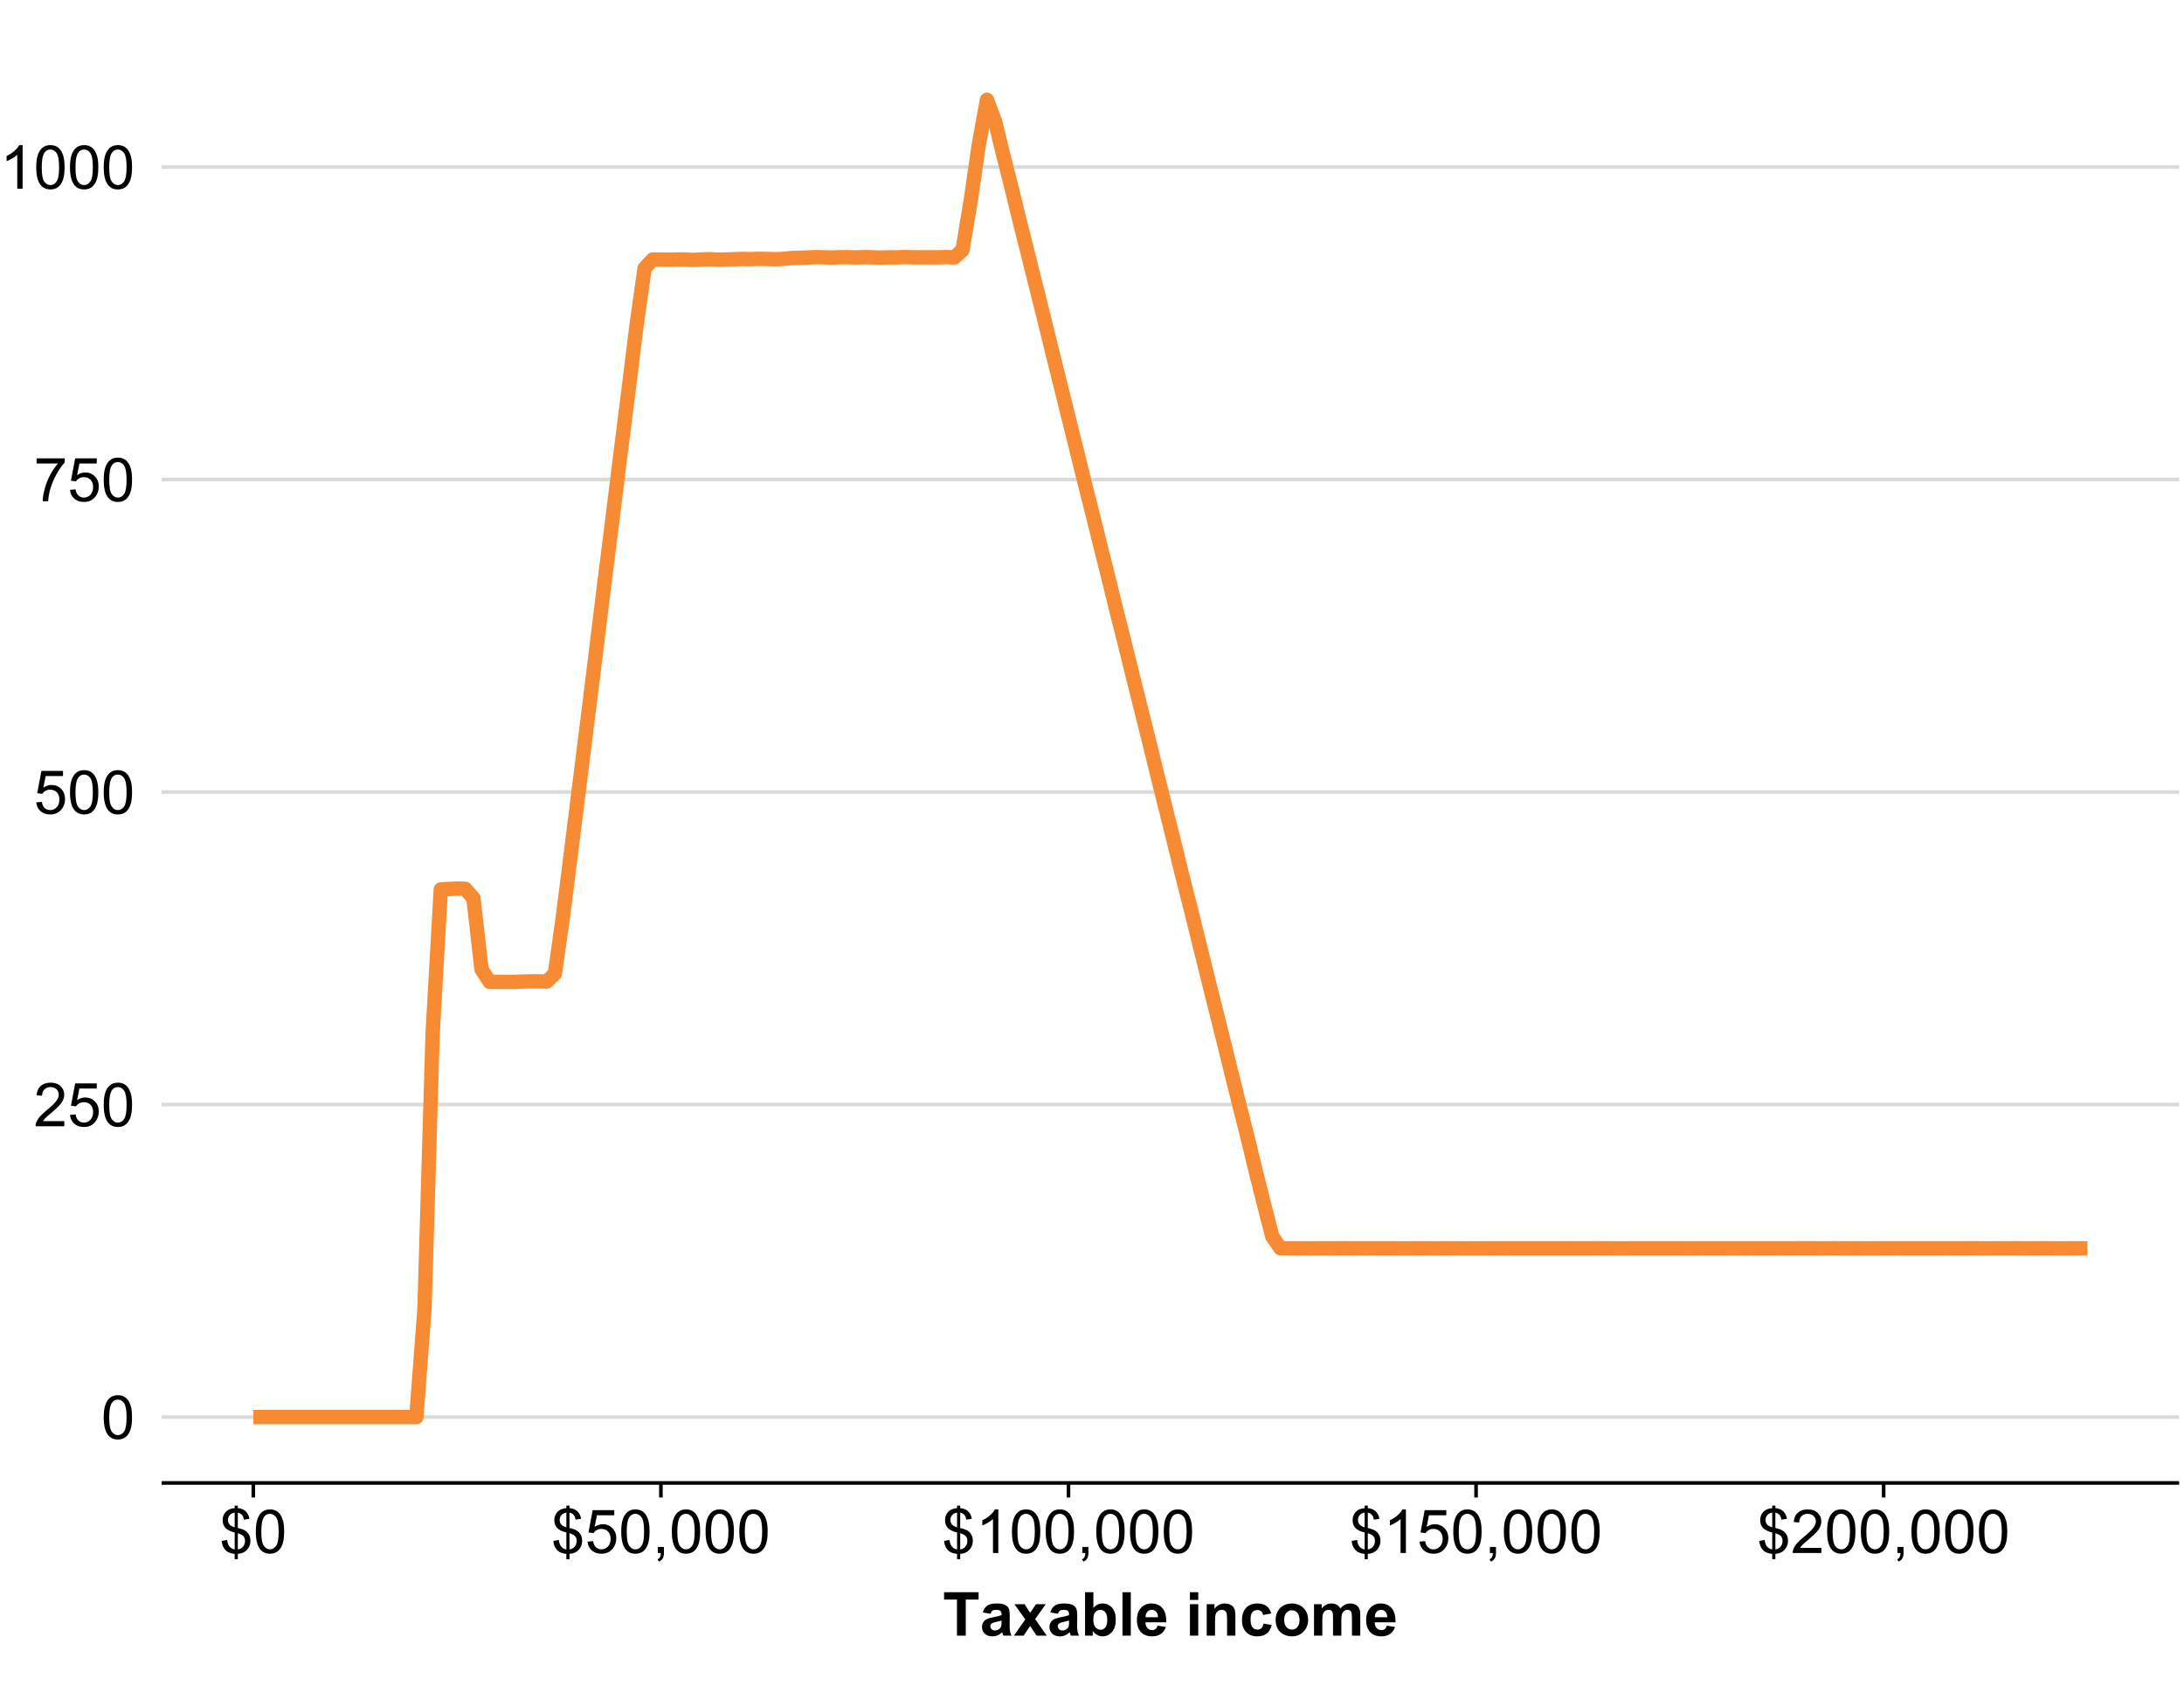
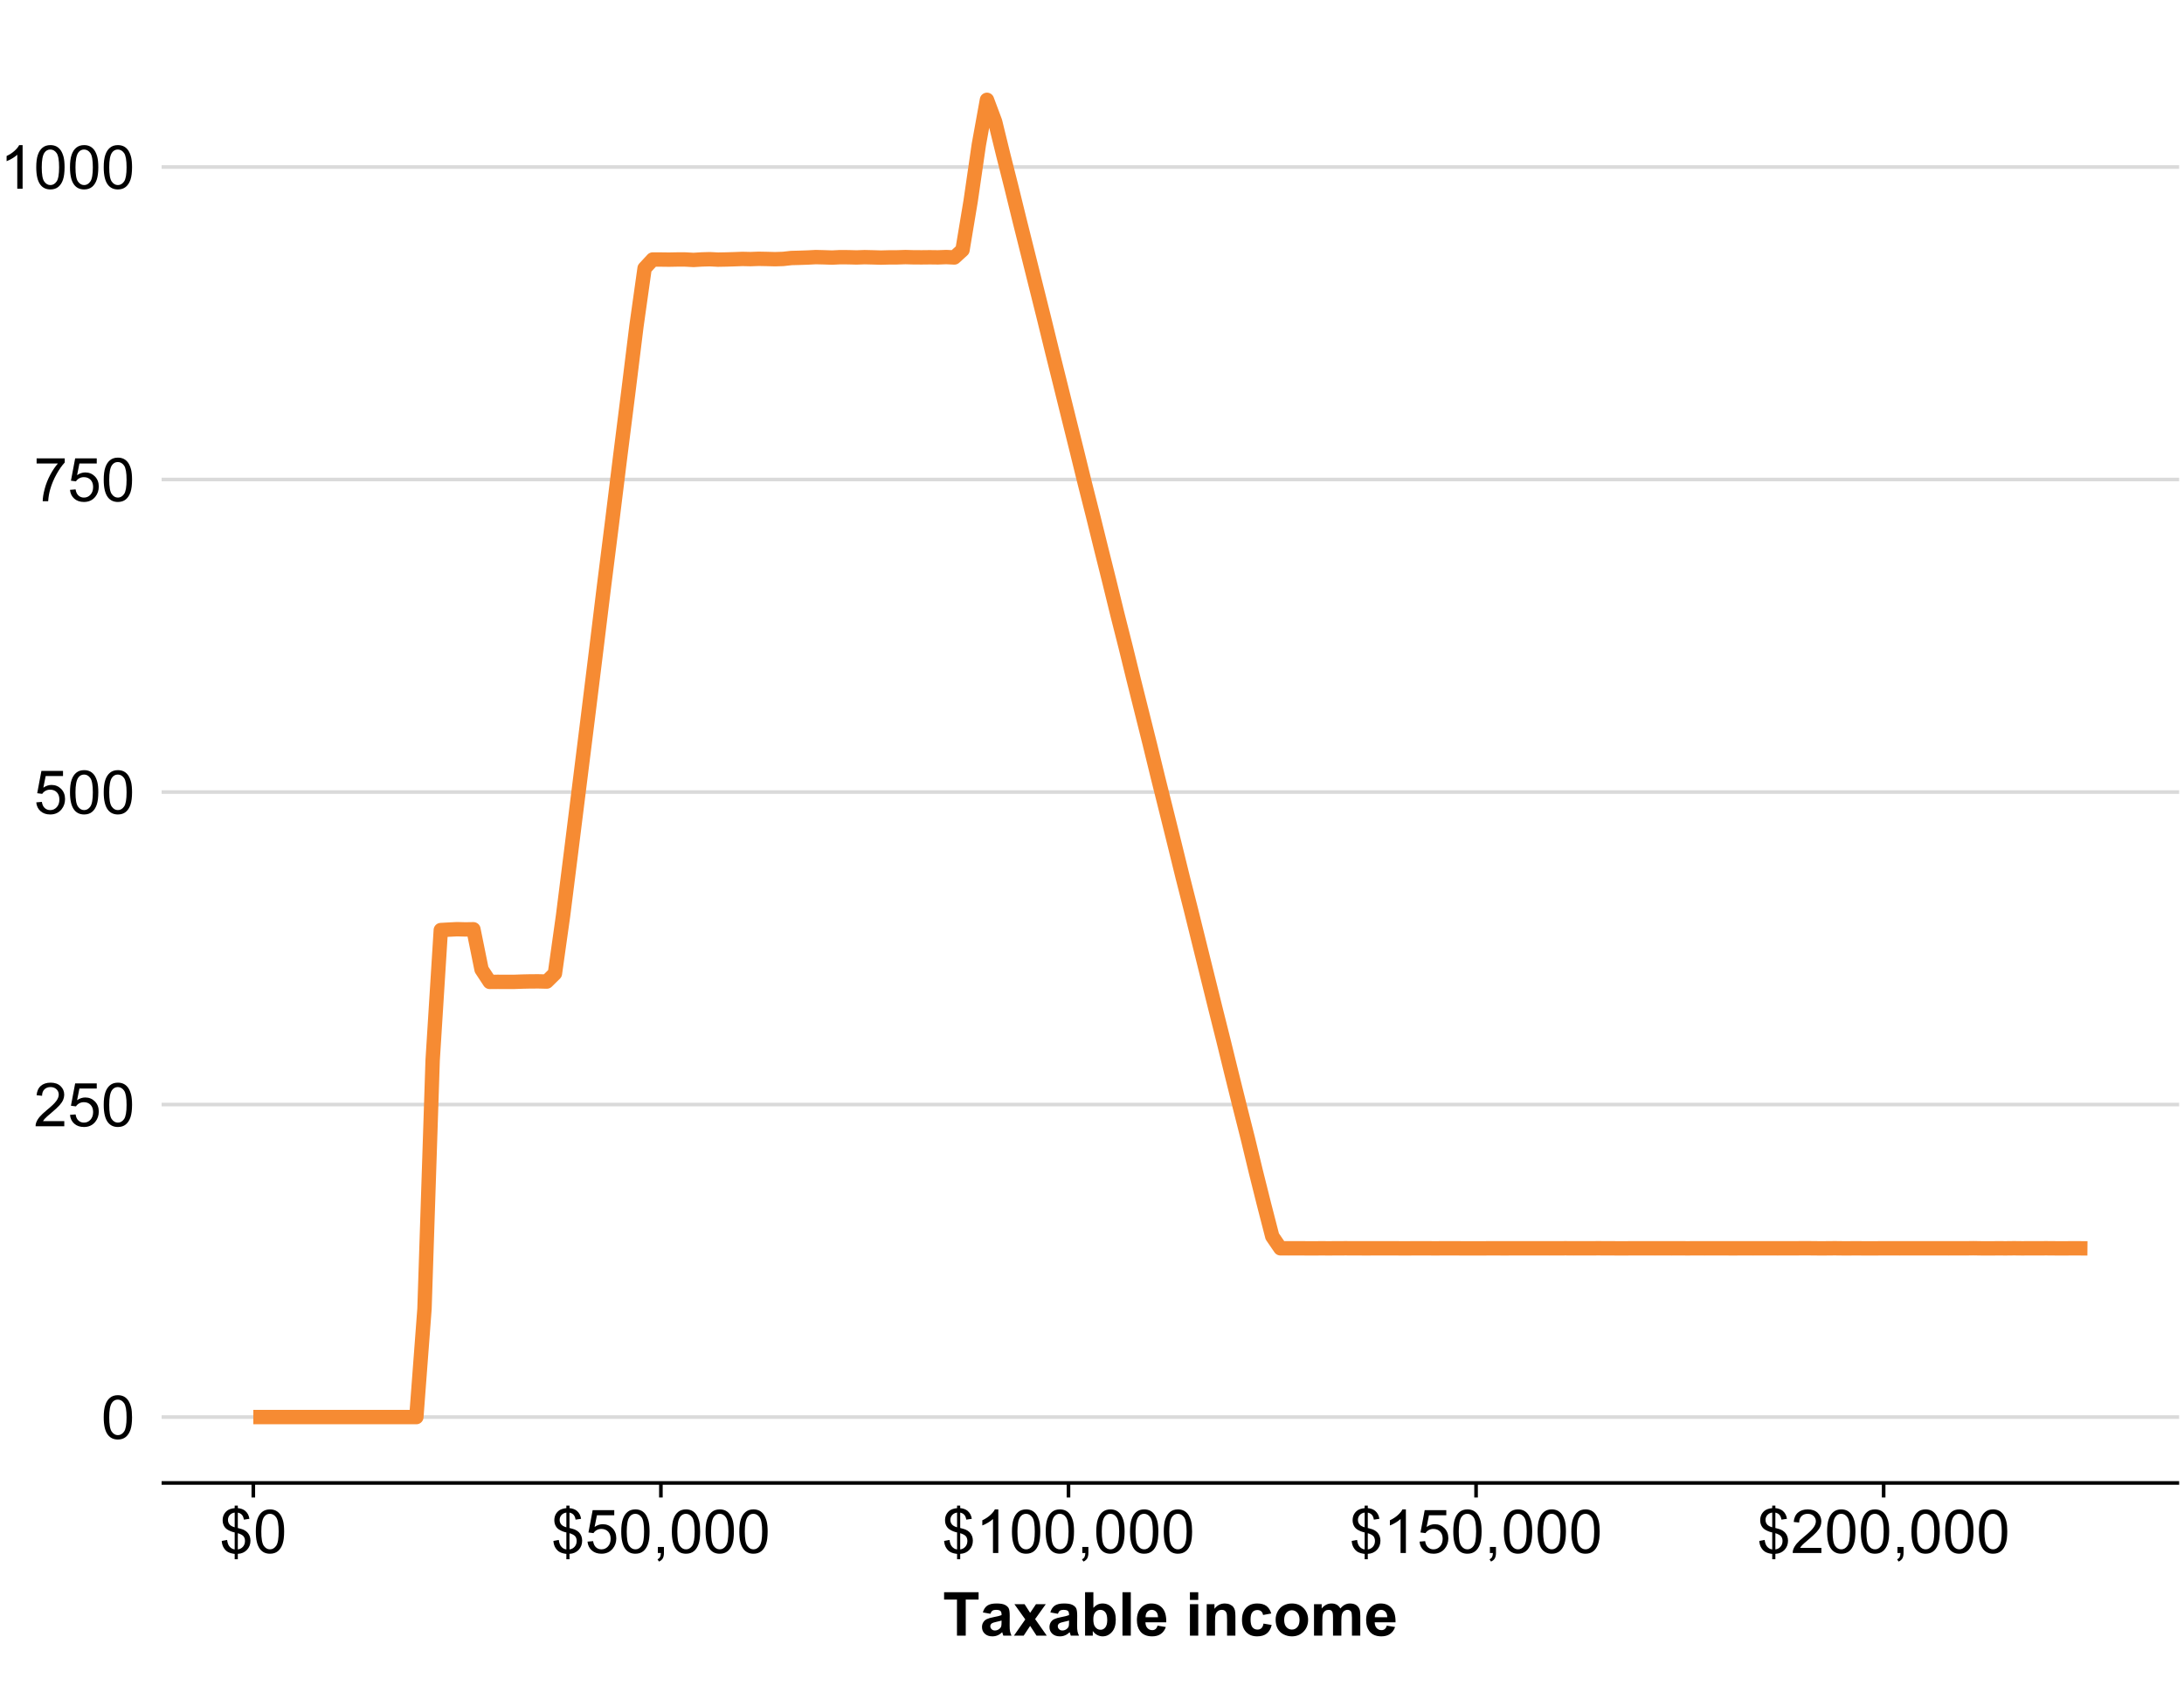
<svg xmlns="http://www.w3.org/2000/svg" xmlns:xlink="http://www.w3.org/1999/xlink" width="648pt" height="504pt" viewBox="0 0 648 504" version="1.1">
  <defs>
    <g>
      <symbol overflow="visible" id="glyph0-0">
        <path style="stroke:none;" d="M 2.25 0 L 2.25 -11.25 L 11.25 -11.25 L 11.25 0 Z M 2.531 -0.281 L 10.969 -0.281 L 10.969 -10.969 L 2.531 -10.969 Z M 2.531 -0.281 " />
      </symbol>
      <symbol overflow="visible" id="glyph0-1">
        <path style="stroke:none;" d="M 0.746 -6.355 C 0.742 -7.875 0.898 -9.102 1.215 -10.031 C 1.527 -10.961 1.996 -11.676 2.613 -12.18 C 3.23 -12.684 4.008 -12.938 4.949 -12.938 C 5.637 -12.938 6.242 -12.797 6.766 -12.52 C 7.285 -12.238 7.715 -11.836 8.059 -11.316 C 8.395 -10.789 8.664 -10.152 8.859 -9.398 C 9.051 -8.645 9.145 -7.629 9.148 -6.355 C 9.145 -4.84 8.992 -3.617 8.684 -2.691 C 8.371 -1.762 7.906 -1.047 7.289 -0.539 C 6.672 -0.035 5.891 0.215 4.949 0.219 C 3.703 0.215 2.727 -0.227 2.023 -1.117 C 1.168 -2.188 0.742 -3.934 0.746 -6.355 Z M 2.375 -6.355 C 2.371 -4.234 2.621 -2.824 3.117 -2.129 C 3.609 -1.426 4.219 -1.078 4.949 -1.082 C 5.672 -1.078 6.281 -1.43 6.781 -2.137 C 7.273 -2.836 7.523 -4.242 7.523 -6.355 C 7.523 -8.473 7.273 -9.883 6.781 -10.582 C 6.281 -11.277 5.664 -11.625 4.93 -11.629 C 4.199 -11.625 3.621 -11.316 3.191 -10.703 C 2.645 -9.918 2.371 -8.469 2.375 -6.355 Z M 2.375 -6.355 " />
      </symbol>
      <symbol overflow="visible" id="glyph0-2">
        <path style="stroke:none;" d="M 9.062 -1.52 L 9.062 0 L 0.547 0 C 0.531 -0.379 0.594 -0.742 0.73 -1.098 C 0.945 -1.676 1.293 -2.25 1.77 -2.812 C 2.246 -3.375 2.934 -4.023 3.84 -4.766 C 5.238 -5.906 6.188 -6.816 6.68 -7.492 C 7.172 -8.16 7.418 -8.793 7.418 -9.395 C 7.418 -10.02 7.191 -10.551 6.746 -10.98 C 6.293 -11.41 5.711 -11.625 4.992 -11.629 C 4.23 -11.625 3.621 -11.395 3.164 -10.941 C 2.703 -10.48 2.469 -9.848 2.469 -9.043 L 0.844 -9.211 C 0.953 -10.422 1.371 -11.344 2.102 -11.984 C 2.824 -12.617 3.801 -12.938 5.027 -12.938 C 6.262 -12.938 7.238 -12.594 7.961 -11.91 C 8.68 -11.223 9.039 -10.371 9.043 -9.359 C 9.039 -8.84 8.934 -8.336 8.727 -7.84 C 8.512 -7.34 8.164 -6.812 7.676 -6.266 C 7.188 -5.711 6.375 -4.957 5.238 -4 C 4.285 -3.199 3.676 -2.66 3.41 -2.379 C 3.141 -2.094 2.918 -1.805 2.742 -1.52 Z M 9.062 -1.52 " />
      </symbol>
      <symbol overflow="visible" id="glyph0-3">
        <path style="stroke:none;" d="M 0.746 -3.375 L 2.406 -3.516 C 2.527 -2.707 2.812 -2.098 3.266 -1.691 C 3.711 -1.281 4.254 -1.078 4.887 -1.082 C 5.648 -1.078 6.293 -1.363 6.82 -1.941 C 7.344 -2.512 7.605 -3.273 7.609 -4.227 C 7.605 -5.125 7.352 -5.84 6.848 -6.363 C 6.34 -6.883 5.676 -7.141 4.859 -7.145 C 4.344 -7.141 3.887 -7.027 3.48 -6.797 C 3.07 -6.566 2.746 -6.266 2.516 -5.898 L 1.027 -6.09 L 2.277 -12.711 L 8.684 -12.711 L 8.684 -11.195 L 3.543 -11.195 L 2.848 -7.734 C 3.621 -8.273 4.43 -8.543 5.281 -8.543 C 6.402 -8.543 7.352 -8.152 8.129 -7.371 C 8.898 -6.59 9.285 -5.586 9.289 -4.367 C 9.285 -3.195 8.945 -2.188 8.27 -1.344 C 7.441 -0.301 6.316 0.215 4.887 0.219 C 3.715 0.215 2.758 -0.109 2.016 -0.766 C 1.273 -1.418 0.848 -2.289 0.746 -3.375 Z M 0.746 -3.375 " />
      </symbol>
      <symbol overflow="visible" id="glyph0-4">
        <path style="stroke:none;" d="M 0.852 -11.195 L 0.852 -12.719 L 9.195 -12.719 L 9.195 -11.488 C 8.367 -10.613 7.555 -9.453 6.754 -8.008 C 5.945 -6.559 5.324 -5.07 4.887 -3.543 C 4.57 -2.461 4.367 -1.281 4.281 0 L 2.656 0 C 2.668 -1.012 2.867 -2.234 3.25 -3.672 C 3.629 -5.105 4.176 -6.492 4.891 -7.828 C 5.602 -9.16 6.359 -10.281 7.164 -11.195 Z M 0.852 -11.195 " />
      </symbol>
      <symbol overflow="visible" id="glyph0-5">
        <path style="stroke:none;" d="M 6.707 0 L 5.125 0 L 5.125 -10.082 C 4.742 -9.715 4.242 -9.352 3.625 -8.988 C 3.004 -8.625 2.449 -8.352 1.961 -8.172 L 1.961 -9.703 C 2.844 -10.117 3.617 -10.621 4.281 -11.215 C 4.941 -11.805 5.41 -12.379 5.688 -12.938 L 6.707 -12.938 Z M 6.707 0 " />
      </symbol>
      <symbol overflow="visible" id="glyph0-6">
        <path style="stroke:none;" d="M 4.484 1.855 L 4.484 0.273 C 3.688 0.172 3.047 -0.004 2.555 -0.258 C 2.059 -0.512 1.629 -0.922 1.27 -1.492 C 0.906 -2.059 0.695 -2.754 0.641 -3.578 L 2.234 -3.875 C 2.352 -3.023 2.57 -2.402 2.883 -2.004 C 3.328 -1.441 3.859 -1.125 4.484 -1.062 L 4.484 -6.102 C 3.828 -6.219 3.164 -6.473 2.488 -6.855 C 1.98 -7.137 1.59 -7.523 1.32 -8.023 C 1.047 -8.52 0.914 -9.086 0.914 -9.719 C 0.914 -10.84 1.312 -11.75 2.109 -12.453 C 2.641 -12.918 3.43 -13.207 4.484 -13.316 L 4.484 -14.07 L 5.414 -14.07 L 5.414 -13.316 C 6.332 -13.227 7.059 -12.957 7.602 -12.508 C 8.289 -11.93 8.707 -11.141 8.852 -10.141 L 7.215 -9.898 C 7.117 -10.516 6.922 -10.992 6.629 -11.324 C 6.332 -11.652 5.93 -11.871 5.414 -11.98 L 5.414 -7.418 C 6.211 -7.215 6.738 -7.059 6.996 -6.953 C 7.488 -6.73 7.887 -6.465 8.199 -6.16 C 8.504 -5.848 8.742 -5.48 8.914 -5.055 C 9.078 -4.625 9.164 -4.16 9.168 -3.664 C 9.164 -2.566 8.816 -1.652 8.121 -0.922 C 7.422 -0.188 6.52 0.199 5.414 0.254 L 5.414 1.855 Z M 4.484 -11.996 C 3.863 -11.898 3.379 -11.652 3.027 -11.258 C 2.672 -10.855 2.496 -10.387 2.496 -9.844 C 2.496 -9.305 2.645 -8.852 2.949 -8.488 C 3.246 -8.125 3.758 -7.836 4.484 -7.621 Z M 5.414 -1.062 C 6.027 -1.137 6.535 -1.406 6.938 -1.863 C 7.336 -2.316 7.535 -2.879 7.539 -3.559 C 7.535 -4.129 7.395 -4.594 7.113 -4.945 C 6.828 -5.293 6.262 -5.602 5.414 -5.879 Z M 5.414 -1.062 " />
      </symbol>
      <symbol overflow="visible" id="glyph0-7">
        <path style="stroke:none;" d="M 1.602 0 L 1.602 -1.801 L 3.402 -1.801 L 3.402 0 C 3.398 0.66 3.281 1.191 3.051 1.602 C 2.812 2.008 2.441 2.324 1.934 2.547 L 1.492 1.871 C 1.824 1.723 2.07 1.508 2.23 1.227 C 2.387 0.938 2.477 0.531 2.496 0 Z M 1.602 0 " />
      </symbol>
      <symbol overflow="visible" id="glyph1-0">
        <path style="stroke:none;" d="M 2.25 0 L 2.25 -11.25 L 11.25 -11.25 L 11.25 0 Z M 2.531 -0.281 L 10.969 -0.281 L 10.969 -10.969 L 2.531 -10.969 Z M 2.531 -0.281 " />
      </symbol>
      <symbol overflow="visible" id="glyph1-1">
        <path style="stroke:none;" d="M 4.211 0 L 4.211 -10.703 L 0.387 -10.703 L 0.387 -12.883 L 10.625 -12.883 L 10.625 -10.703 L 6.812 -10.703 L 6.812 0 Z M 4.211 0 " />
      </symbol>
      <symbol overflow="visible" id="glyph1-2">
        <path style="stroke:none;" d="M 3.137 -6.484 L 0.898 -6.891 C 1.145 -7.789 1.578 -8.457 2.195 -8.895 C 2.809 -9.328 3.723 -9.543 4.938 -9.547 C 6.039 -9.543 6.859 -9.414 7.402 -9.152 C 7.938 -8.891 8.316 -8.559 8.539 -8.16 C 8.754 -7.758 8.863 -7.02 8.867 -5.949 L 8.844 -3.066 C 8.84 -2.242 8.879 -1.637 8.961 -1.25 C 9.035 -0.859 9.184 -0.445 9.406 0 L 6.961 0 C 6.895 -0.164 6.812 -0.406 6.723 -0.73 C 6.68 -0.875 6.652 -0.973 6.637 -1.02 C 6.211 -0.609 5.758 -0.301 5.281 -0.098 C 4.797 0.109 4.285 0.211 3.742 0.211 C 2.781 0.211 2.023 -0.047 1.473 -0.57 C 0.914 -1.086 0.637 -1.746 0.641 -2.547 C 0.637 -3.074 0.766 -3.543 1.02 -3.957 C 1.27 -4.367 1.621 -4.684 2.078 -4.906 C 2.527 -5.125 3.184 -5.32 4.043 -5.484 C 5.195 -5.699 5.992 -5.898 6.441 -6.09 L 6.441 -6.336 C 6.438 -6.805 6.32 -7.145 6.09 -7.352 C 5.852 -7.551 5.41 -7.652 4.766 -7.656 C 4.32 -7.652 3.977 -7.566 3.734 -7.395 C 3.484 -7.223 3.285 -6.918 3.137 -6.484 Z M 6.441 -4.484 C 6.121 -4.375 5.621 -4.25 4.938 -4.102 C 4.25 -3.953 3.801 -3.809 3.594 -3.672 C 3.266 -3.441 3.105 -3.152 3.109 -2.805 C 3.105 -2.457 3.234 -2.156 3.496 -1.906 C 3.75 -1.652 4.078 -1.527 4.484 -1.531 C 4.922 -1.527 5.348 -1.676 5.758 -1.969 C 6.051 -2.191 6.246 -2.461 6.344 -2.785 C 6.406 -2.992 6.438 -3.395 6.441 -3.992 Z M 6.441 -4.484 " />
      </symbol>
      <symbol overflow="visible" id="glyph1-3">
        <path style="stroke:none;" d="M 0.105 0 L 3.473 -4.809 L 0.246 -9.336 L 3.262 -9.336 L 4.914 -6.766 L 6.652 -9.336 L 9.555 -9.336 L 6.391 -4.914 L 9.844 0 L 6.812 0 L 4.914 -2.891 L 2.996 0 Z M 0.105 0 " />
      </symbol>
      <symbol overflow="visible" id="glyph1-4">
        <path style="stroke:none;" d="M 1.188 0 L 1.188 -12.883 L 3.656 -12.883 L 3.656 -8.242 C 4.414 -9.109 5.316 -9.543 6.363 -9.547 C 7.5 -9.543 8.438 -9.133 9.184 -8.309 C 9.926 -7.484 10.301 -6.301 10.301 -4.766 C 10.301 -3.168 9.918 -1.941 9.16 -1.082 C 8.398 -0.219 7.48 0.211 6.398 0.211 C 5.863 0.211 5.336 0.078 4.82 -0.188 C 4.301 -0.453 3.855 -0.848 3.48 -1.371 L 3.48 0 Z M 3.641 -4.867 C 3.637 -3.898 3.789 -3.184 4.094 -2.727 C 4.52 -2.066 5.09 -1.738 5.801 -1.742 C 6.344 -1.738 6.805 -1.973 7.191 -2.438 C 7.574 -2.902 7.77 -3.637 7.77 -4.641 C 7.77 -5.707 7.574 -6.477 7.188 -6.949 C 6.801 -7.418 6.305 -7.652 5.703 -7.656 C 5.109 -7.652 4.617 -7.422 4.227 -6.965 C 3.832 -6.5 3.637 -5.801 3.641 -4.867 Z M 3.641 -4.867 " />
      </symbol>
      <symbol overflow="visible" id="glyph1-5">
        <path style="stroke:none;" d="M 1.293 0 L 1.293 -12.883 L 3.762 -12.883 L 3.762 0 Z M 1.293 0 " />
      </symbol>
      <symbol overflow="visible" id="glyph1-6">
        <path style="stroke:none;" d="M 6.695 -2.969 L 9.156 -2.559 C 8.84 -1.652 8.34 -0.965 7.66 -0.496 C 6.973 -0.023 6.121 0.211 5.098 0.211 C 3.473 0.211 2.27 -0.316 1.492 -1.379 C 0.875 -2.227 0.566 -3.301 0.57 -4.598 C 0.566 -6.141 0.973 -7.352 1.781 -8.23 C 2.59 -9.105 3.613 -9.543 4.852 -9.547 C 6.238 -9.543 7.332 -9.086 8.137 -8.168 C 8.938 -7.25 9.32 -5.844 9.289 -3.953 L 3.102 -3.953 C 3.117 -3.219 3.316 -2.648 3.699 -2.242 C 4.078 -1.832 4.555 -1.629 5.125 -1.633 C 5.508 -1.629 5.832 -1.734 6.098 -1.949 C 6.359 -2.156 6.559 -2.496 6.695 -2.969 Z M 6.836 -5.469 C 6.816 -6.18 6.633 -6.723 6.285 -7.098 C 5.93 -7.465 5.5 -7.652 5 -7.656 C 4.457 -7.652 4.012 -7.457 3.664 -7.066 C 3.309 -6.672 3.137 -6.137 3.148 -5.469 Z M 6.836 -5.469 " />
      </symbol>
      <symbol overflow="visible" id="glyph1-7">
        <path style="stroke:none;" d="" />
      </symbol>
      <symbol overflow="visible" id="glyph1-8">
        <path style="stroke:none;" d="M 1.293 -10.602 L 1.293 -12.883 L 3.762 -12.883 L 3.762 -10.602 Z M 1.293 0 L 1.293 -9.336 L 3.762 -9.336 L 3.762 0 Z M 1.293 0 " />
      </symbol>
      <symbol overflow="visible" id="glyph1-9">
        <path style="stroke:none;" d="M 9.781 0 L 7.312 0 L 7.312 -4.766 C 7.312 -5.766 7.258 -6.418 7.152 -6.719 C 7.047 -7.012 6.875 -7.242 6.641 -7.41 C 6.398 -7.57 6.113 -7.652 5.781 -7.656 C 5.352 -7.652 4.969 -7.535 4.629 -7.305 C 4.289 -7.066 4.055 -6.754 3.93 -6.371 C 3.801 -5.98 3.738 -5.266 3.742 -4.227 L 3.742 0 L 1.273 0 L 1.273 -9.336 L 3.57 -9.336 L 3.57 -7.961 C 4.379 -9.016 5.406 -9.543 6.645 -9.547 C 7.188 -9.543 7.684 -9.445 8.137 -9.25 C 8.586 -9.051 8.926 -8.801 9.16 -8.5 C 9.387 -8.191 9.551 -7.844 9.645 -7.461 C 9.734 -7.07 9.777 -6.52 9.781 -5.801 Z M 9.781 0 " />
      </symbol>
      <symbol overflow="visible" id="glyph1-10">
        <path style="stroke:none;" d="M 9.43 -6.574 L 6.996 -6.133 C 6.914 -6.617 6.727 -6.984 6.438 -7.23 C 6.145 -7.477 5.77 -7.598 5.309 -7.602 C 4.691 -7.598 4.199 -7.387 3.836 -6.965 C 3.469 -6.539 3.285 -5.828 3.289 -4.836 C 3.285 -3.723 3.473 -2.941 3.844 -2.484 C 4.215 -2.027 4.715 -1.797 5.344 -1.801 C 5.812 -1.797 6.195 -1.93 6.496 -2.199 C 6.793 -2.465 7.004 -2.926 7.129 -3.578 L 9.555 -3.164 C 9.301 -2.047 8.816 -1.203 8.102 -0.641 C 7.387 -0.07 6.43 0.211 5.23 0.211 C 3.859 0.211 2.77 -0.219 1.961 -1.082 C 1.148 -1.941 0.742 -3.133 0.746 -4.656 C 0.742 -6.195 1.152 -7.395 1.969 -8.258 C 2.781 -9.113 3.883 -9.543 5.273 -9.547 C 6.406 -9.543 7.309 -9.301 7.984 -8.812 C 8.652 -8.32 9.133 -7.574 9.43 -6.574 Z M 9.43 -6.574 " />
      </symbol>
      <symbol overflow="visible" id="glyph1-11">
        <path style="stroke:none;" d="M 0.719 -4.797 C 0.715 -5.617 0.918 -6.41 1.324 -7.18 C 1.73 -7.945 2.301 -8.531 3.043 -8.938 C 3.781 -9.34 4.609 -9.543 5.527 -9.547 C 6.938 -9.543 8.098 -9.086 9 -8.168 C 9.898 -7.25 10.348 -6.09 10.352 -4.695 C 10.348 -3.277 9.891 -2.105 8.984 -1.18 C 8.07 -0.25 6.926 0.211 5.547 0.211 C 4.688 0.211 3.871 0.02 3.098 -0.367 C 2.32 -0.754 1.73 -1.32 1.324 -2.07 C 0.918 -2.812 0.715 -3.723 0.719 -4.797 Z M 3.25 -4.668 C 3.246 -3.738 3.465 -3.027 3.91 -2.539 C 4.348 -2.043 4.891 -1.797 5.539 -1.801 C 6.18 -1.797 6.719 -2.043 7.156 -2.539 C 7.59 -3.027 7.809 -3.742 7.812 -4.684 C 7.809 -5.594 7.59 -6.297 7.156 -6.793 C 6.719 -7.281 6.18 -7.527 5.539 -7.531 C 4.891 -7.527 4.348 -7.281 3.91 -6.793 C 3.465 -6.297 3.246 -5.59 3.25 -4.668 Z M 3.25 -4.668 " />
      </symbol>
      <symbol overflow="visible" id="glyph1-12">
        <path style="stroke:none;" d="M 1.109 -9.336 L 3.383 -9.336 L 3.383 -8.059 C 4.195 -9.047 5.168 -9.543 6.293 -9.547 C 6.887 -9.543 7.402 -9.422 7.848 -9.176 C 8.285 -8.926 8.648 -8.551 8.93 -8.059 C 9.34 -8.551 9.781 -8.926 10.258 -9.176 C 10.73 -9.422 11.238 -9.543 11.777 -9.547 C 12.461 -9.543 13.039 -9.406 13.516 -9.129 C 13.988 -8.848 14.344 -8.438 14.582 -7.902 C 14.75 -7.5 14.836 -6.855 14.836 -5.969 L 14.836 0 L 12.367 0 L 12.367 -5.336 C 12.363 -6.258 12.277 -6.855 12.109 -7.129 C 11.879 -7.477 11.527 -7.652 11.055 -7.656 C 10.707 -7.652 10.383 -7.547 10.082 -7.34 C 9.773 -7.125 9.555 -6.816 9.422 -6.41 C 9.285 -6.004 9.215 -5.359 9.219 -4.484 L 9.219 0 L 6.75 0 L 6.75 -5.117 C 6.75 -6.02 6.703 -6.605 6.617 -6.871 C 6.523 -7.133 6.387 -7.328 6.207 -7.461 C 6.02 -7.586 5.77 -7.652 5.457 -7.656 C 5.074 -7.652 4.734 -7.551 4.43 -7.348 C 4.125 -7.141 3.906 -6.844 3.773 -6.457 C 3.641 -6.07 3.574 -5.43 3.578 -4.535 L 3.578 0 L 1.109 0 Z M 1.109 -9.336 " />
      </symbol>
    </g>
    <clipPath id="clip1">
      <path d="M 47.949 419 L 647.559 419 L 647.559 422 L 47.949 422 Z M 47.949 419 " />
    </clipPath>
    <clipPath id="clip2">
      <path d="M 47.949 327 L 647.559 327 L 647.559 329 L 47.949 329 Z M 47.949 327 " />
    </clipPath>
    <clipPath id="clip3">
      <path d="M 47.949 234 L 647.559 234 L 647.559 236 L 47.949 236 Z M 47.949 234 " />
    </clipPath>
    <clipPath id="clip4">
      <path d="M 47.949 141 L 647.559 141 L 647.559 143 L 47.949 143 Z M 47.949 141 " />
    </clipPath>
    <clipPath id="clip5">
      <path d="M 47.949 49 L 647.559 49 L 647.559 51 L 47.949 51 Z M 47.949 49 " />
    </clipPath>
  </defs>
  <g id="surface31">
    <rect x="0" y="0" width="648" height="504" style="fill:rgb(100%,100%,100%);fill-opacity:1;stroke:none;" />
    <g clip-path="url(#clip1)" clip-rule="nonzero">
      <path style="fill:none;stroke-width:1.067;stroke-linecap:butt;stroke-linejoin:round;stroke:rgb(85.49%,85.49%,85.49%);stroke-opacity:1;stroke-miterlimit:10;" d="M 47.949 420.488 L 646.559 420.488 " />
    </g>
    <g clip-path="url(#clip2)" clip-rule="nonzero">
      <path style="fill:none;stroke-width:1.067;stroke-linecap:butt;stroke-linejoin:round;stroke:rgb(85.49%,85.49%,85.49%);stroke-opacity:1;stroke-miterlimit:10;" d="M 47.949 327.754 L 646.559 327.754 " />
    </g>
    <g clip-path="url(#clip3)" clip-rule="nonzero">
      <path style="fill:none;stroke-width:1.067;stroke-linecap:butt;stroke-linejoin:round;stroke:rgb(85.49%,85.49%,85.49%);stroke-opacity:1;stroke-miterlimit:10;" d="M 47.949 235.02 L 646.559 235.02 " />
    </g>
    <g clip-path="url(#clip4)" clip-rule="nonzero">
      <path style="fill:none;stroke-width:1.067;stroke-linecap:butt;stroke-linejoin:round;stroke:rgb(85.49%,85.49%,85.49%);stroke-opacity:1;stroke-miterlimit:10;" d="M 47.949 142.285 L 646.559 142.285 " />
    </g>
    <g clip-path="url(#clip5)" clip-rule="nonzero">
      <path style="fill:none;stroke-width:1.067;stroke-linecap:butt;stroke-linejoin:round;stroke:rgb(85.49%,85.49%,85.49%);stroke-opacity:1;stroke-miterlimit:10;" d="M 47.949 49.555 L 646.559 49.555 " />
    </g>
-     <path style="fill:none;stroke-width:4.268;stroke-linecap:butt;stroke-linejoin:round;stroke:rgb(96.471%,54.51%,20%);stroke-opacity:1;stroke-miterlimit:1;" d="M 75.16 420.488 L 123.531 420.488 L 125.949 388.363 L 128.367 306.551 L 130.789 263.922 L 133.207 263.785 L 135.625 263.664 L 138.043 263.734 L 140.461 266.492 L 142.879 287.672 L 145.301 291.359 L 147.719 291.34 L 150.137 291.352 L 152.555 291.348 L 154.973 291.262 L 157.391 291.207 L 159.812 291.199 L 162.23 291.258 L 164.648 288.871 L 167.066 271.691 L 169.484 252.465 L 171.902 233.07 L 174.324 213.684 L 176.742 194.137 L 179.16 174.355 L 181.578 155.172 L 183.996 135.574 L 186.414 116.395 L 188.836 96.781 L 191.254 79.613 L 193.672 77.004 L 196.09 77.012 L 198.508 77.043 L 200.93 76.996 L 203.348 77 L 205.766 77.133 L 208.184 76.984 L 210.602 76.914 L 213.02 77.039 L 215.441 76.996 L 217.859 76.922 L 220.277 76.832 L 222.695 76.887 L 225.113 76.797 L 227.531 76.844 L 229.953 76.91 L 232.371 76.832 L 234.789 76.559 L 237.207 76.496 L 239.625 76.414 L 242.043 76.289 L 244.465 76.348 L 246.883 76.43 L 249.301 76.309 L 251.719 76.328 L 254.137 76.391 L 256.555 76.305 L 258.977 76.363 L 261.395 76.434 L 263.812 76.371 L 266.23 76.363 L 268.648 76.285 L 271.066 76.352 L 273.488 76.363 L 275.906 76.336 L 278.324 76.367 L 280.742 76.277 L 283.16 76.391 L 285.578 74.184 L 288 59.625 L 290.418 42.961 L 292.836 29.625 L 295.254 36.094 L 297.672 45.973 L 300.09 55.539 L 302.512 65.414 L 304.93 75.082 L 307.348 84.762 L 309.766 94.449 L 312.184 104.336 L 314.602 114.047 L 317.023 123.828 L 319.441 133.547 L 321.859 143.391 L 324.277 152.949 L 326.695 162.742 L 329.113 172.418 L 331.535 182.309 L 333.953 191.855 L 336.371 201.699 L 338.789 211.348 L 341.207 221.027 L 343.625 230.93 L 346.047 240.633 L 348.465 250.363 L 350.883 260.211 L 353.301 269.734 L 355.719 279.492 L 358.137 289.242 L 360.559 299.012 L 362.977 308.652 L 365.395 318.504 L 367.812 328.223 L 370.23 337.785 L 372.648 347.805 L 375.07 357.492 L 377.488 366.875 L 379.906 370.406 L 382.324 370.414 L 384.742 370.41 L 387.164 370.414 L 389.582 370.422 L 392 370.41 L 394.418 370.418 L 399.254 370.395 L 401.676 370.406 L 404.094 370.414 L 406.512 370.414 L 408.93 370.41 L 413.766 370.41 L 416.188 370.418 L 421.023 370.41 L 423.441 370.41 L 425.859 370.418 L 428.277 370.41 L 430.699 370.41 L 435.535 370.418 L 440.371 370.418 L 442.789 370.402 L 445.211 370.414 L 447.629 370.414 L 450.047 370.402 L 452.465 370.398 L 454.883 370.41 L 457.301 370.402 L 459.723 370.414 L 462.141 370.406 L 464.559 370.395 L 466.977 370.414 L 469.395 370.402 L 471.812 370.402 L 474.234 370.395 L 476.652 370.402 L 479.07 370.414 L 481.488 370.422 L 483.906 370.41 L 486.324 370.41 L 488.746 370.406 L 491.164 370.414 L 493.582 370.406 L 496 370.414 L 498.418 370.406 L 500.836 370.418 L 503.258 370.402 L 505.676 370.414 L 510.512 370.406 L 512.93 370.414 L 515.348 370.414 L 517.77 370.41 L 520.188 370.414 L 522.605 370.406 L 527.441 370.414 L 529.859 370.41 L 532.281 370.406 L 534.699 370.391 L 537.117 370.395 L 539.535 370.418 L 541.953 370.414 L 544.371 370.391 L 546.793 370.418 L 551.629 370.41 L 554.047 370.426 L 556.465 370.418 L 558.883 370.406 L 561.305 370.41 L 563.723 370.414 L 568.559 370.398 L 570.977 370.41 L 575.816 370.41 L 578.234 370.414 L 580.652 370.406 L 583.07 370.414 L 585.488 370.379 L 587.91 370.418 L 590.328 370.43 L 592.746 370.406 L 595.164 370.418 L 597.582 370.391 L 600 370.418 L 602.422 370.402 L 604.84 370.402 L 607.258 370.395 L 609.676 370.414 L 612.094 370.422 L 614.512 370.41 L 616.934 370.41 L 619.352 370.43 " />
+     <path style="fill:none;stroke-width:4.268;stroke-linecap:butt;stroke-linejoin:round;stroke:rgb(96.471%,54.51%,20%);stroke-opacity:1;stroke-miterlimit:1;" d="M 75.16 420.488 L 123.531 420.488 L 125.949 388.363 L 128.367 314.648 L 130.789 275.977 L 133.207 275.84 L 135.625 275.719 L 138.043 275.785 L 140.461 275.746 L 142.879 287.672 L 145.301 291.359 L 147.719 291.34 L 150.137 291.352 L 152.555 291.348 L 154.973 291.262 L 157.391 291.207 L 159.812 291.199 L 162.23 291.258 L 164.648 288.871 L 167.066 271.691 L 169.484 252.465 L 171.902 233.07 L 174.324 213.684 L 176.742 194.137 L 179.16 174.355 L 181.578 155.172 L 183.996 135.574 L 186.414 116.395 L 188.836 96.781 L 191.254 79.613 L 193.672 77.004 L 196.09 77.012 L 198.508 77.043 L 200.93 76.996 L 203.348 77 L 205.766 77.133 L 208.184 76.984 L 210.602 76.914 L 213.02 77.039 L 215.441 76.996 L 217.859 76.922 L 220.277 76.832 L 222.695 76.887 L 225.113 76.797 L 227.531 76.844 L 229.953 76.91 L 232.371 76.832 L 234.789 76.559 L 237.207 76.496 L 239.625 76.414 L 242.043 76.289 L 244.465 76.348 L 246.883 76.43 L 249.301 76.309 L 251.719 76.328 L 254.137 76.391 L 256.555 76.305 L 258.977 76.363 L 261.395 76.434 L 263.812 76.371 L 266.23 76.363 L 268.648 76.285 L 271.066 76.352 L 273.488 76.363 L 275.906 76.336 L 278.324 76.367 L 280.742 76.277 L 283.16 76.391 L 285.578 74.184 L 288 59.625 L 290.418 42.961 L 292.836 29.625 L 295.254 36.094 L 297.672 45.973 L 300.09 55.539 L 302.512 65.414 L 304.93 75.082 L 307.348 84.762 L 309.766 94.449 L 312.184 104.336 L 314.602 114.047 L 317.023 123.828 L 319.441 133.547 L 321.859 143.391 L 324.277 152.949 L 326.695 162.742 L 329.113 172.418 L 331.535 182.309 L 333.953 191.855 L 336.371 201.699 L 338.789 211.348 L 341.207 221.027 L 343.625 230.93 L 346.047 240.633 L 348.465 250.363 L 350.883 260.211 L 353.301 269.734 L 355.719 279.492 L 358.137 289.242 L 360.559 299.012 L 362.977 308.652 L 365.395 318.504 L 367.812 328.223 L 370.23 337.785 L 372.648 347.805 L 375.07 357.492 L 377.488 366.875 L 379.906 370.406 L 382.324 370.414 L 384.742 370.41 L 387.164 370.414 L 389.582 370.422 L 392 370.41 L 394.418 370.418 L 399.254 370.395 L 401.676 370.406 L 404.094 370.414 L 406.512 370.414 L 408.93 370.41 L 413.766 370.41 L 416.188 370.418 L 421.023 370.41 L 423.441 370.41 L 425.859 370.418 L 428.277 370.41 L 430.699 370.41 L 435.535 370.418 L 440.371 370.418 L 442.789 370.402 L 445.211 370.414 L 447.629 370.414 L 450.047 370.402 L 452.465 370.398 L 454.883 370.41 L 457.301 370.402 L 459.723 370.414 L 462.141 370.406 L 464.559 370.395 L 466.977 370.414 L 469.395 370.402 L 471.812 370.402 L 474.234 370.395 L 476.652 370.402 L 479.07 370.414 L 481.488 370.422 L 483.906 370.41 L 486.324 370.41 L 488.746 370.406 L 491.164 370.414 L 493.582 370.406 L 496 370.414 L 498.418 370.406 L 500.836 370.418 L 503.258 370.402 L 505.676 370.414 L 510.512 370.406 L 512.93 370.414 L 515.348 370.414 L 517.77 370.41 L 520.188 370.414 L 522.605 370.406 L 527.441 370.414 L 529.859 370.41 L 532.281 370.406 L 534.699 370.391 L 537.117 370.395 L 539.535 370.418 L 541.953 370.414 L 544.371 370.391 L 546.793 370.418 L 551.629 370.41 L 554.047 370.426 L 556.465 370.418 L 558.883 370.406 L 561.305 370.41 L 563.723 370.414 L 568.559 370.398 L 570.977 370.41 L 575.816 370.41 L 578.234 370.414 L 580.652 370.406 L 583.07 370.414 L 585.488 370.379 L 587.91 370.418 L 590.328 370.43 L 592.746 370.406 L 595.164 370.418 L 597.582 370.391 L 600 370.418 L 602.422 370.402 L 604.84 370.402 L 607.258 370.395 L 609.676 370.414 L 612.094 370.422 L 614.512 370.41 L 616.934 370.41 L 619.352 370.43 " />
    <g style="fill:rgb(0%,0%,0%);fill-opacity:1;">
      <use xlink:href="#glyph0-1" x="30.031" y="426.93" />
    </g>
    <g style="fill:rgb(0%,0%,0%);fill-opacity:1;">
      <use xlink:href="#glyph0-2" x="10.012" y="334.195" />
      <use xlink:href="#glyph0-3" x="20.022" y="334.195" />
      <use xlink:href="#glyph0-1" x="30.033" y="334.195" />
    </g>
    <g style="fill:rgb(0%,0%,0%);fill-opacity:1;">
      <use xlink:href="#glyph0-3" x="10.012" y="241.461" />
      <use xlink:href="#glyph0-1" x="20.022" y="241.461" />
      <use xlink:href="#glyph0-1" x="30.033" y="241.461" />
    </g>
    <g style="fill:rgb(0%,0%,0%);fill-opacity:1;">
      <use xlink:href="#glyph0-4" x="10.012" y="148.73" />
      <use xlink:href="#glyph0-3" x="20.022" y="148.73" />
      <use xlink:href="#glyph0-1" x="30.033" y="148.73" />
    </g>
    <g style="fill:rgb(0%,0%,0%);fill-opacity:1;">
      <use xlink:href="#glyph0-5" x="0" y="55.996" />
      <use xlink:href="#glyph0-1" x="10.011" y="55.996" />
      <use xlink:href="#glyph0-1" x="20.021" y="55.996" />
      <use xlink:href="#glyph0-1" x="30.032" y="55.996" />
    </g>
    <path style="fill:none;stroke-width:1.067;stroke-linecap:butt;stroke-linejoin:round;stroke:rgb(0%,0%,0%);stroke-opacity:1;stroke-miterlimit:10;" d="M 47.949 440.031 L 646.559 440.031 " />
    <path style="fill:none;stroke-width:1.067;stroke-linecap:butt;stroke-linejoin:round;stroke:rgb(0%,0%,0%);stroke-opacity:1;stroke-miterlimit:10;" d="M 75.16 444.352 L 75.16 440.031 " />
    <path style="fill:none;stroke-width:1.067;stroke-linecap:butt;stroke-linejoin:round;stroke:rgb(0%,0%,0%);stroke-opacity:1;stroke-miterlimit:10;" d="M 196.09 444.352 L 196.09 440.031 " />
    <path style="fill:none;stroke-width:1.067;stroke-linecap:butt;stroke-linejoin:round;stroke:rgb(0%,0%,0%);stroke-opacity:1;stroke-miterlimit:10;" d="M 317.023 444.352 L 317.023 440.031 " />
    <path style="fill:none;stroke-width:1.067;stroke-linecap:butt;stroke-linejoin:round;stroke:rgb(0%,0%,0%);stroke-opacity:1;stroke-miterlimit:10;" d="M 437.953 444.352 L 437.953 440.031 " />
    <path style="fill:none;stroke-width:1.067;stroke-linecap:butt;stroke-linejoin:round;stroke:rgb(0%,0%,0%);stroke-opacity:1;stroke-miterlimit:10;" d="M 558.883 444.352 L 558.883 440.031 " />
    <g style="fill:rgb(0%,0%,0%);fill-opacity:1;">
      <use xlink:href="#glyph0-6" x="65.148" y="460.82" />
      <use xlink:href="#glyph0-1" x="75.159" y="460.82" />
    </g>
    <g style="fill:rgb(0%,0%,0%);fill-opacity:1;">
      <use xlink:href="#glyph0-6" x="163.559" y="460.82" />
      <use xlink:href="#glyph0-3" x="173.569" y="460.82" />
      <use xlink:href="#glyph0-1" x="183.58" y="460.82" />
      <use xlink:href="#glyph0-7" x="193.591" y="460.82" />
      <use xlink:href="#glyph0-1" x="198.592" y="460.82" />
      <use xlink:href="#glyph0-1" x="208.603" y="460.82" />
      <use xlink:href="#glyph0-1" x="218.613" y="460.82" />
    </g>
    <g style="fill:rgb(0%,0%,0%);fill-opacity:1;">
      <use xlink:href="#glyph0-6" x="279.484" y="460.82" />
      <use xlink:href="#glyph0-5" x="289.495" y="460.82" />
      <use xlink:href="#glyph0-1" x="299.506" y="460.82" />
      <use xlink:href="#glyph0-1" x="309.517" y="460.82" />
      <use xlink:href="#glyph0-7" x="319.527" y="460.82" />
      <use xlink:href="#glyph0-1" x="324.528" y="460.82" />
      <use xlink:href="#glyph0-1" x="334.539" y="460.82" />
      <use xlink:href="#glyph0-1" x="344.55" y="460.82" />
    </g>
    <g style="fill:rgb(0%,0%,0%);fill-opacity:1;">
      <use xlink:href="#glyph0-6" x="400.414" y="460.82" />
      <use xlink:href="#glyph0-5" x="410.425" y="460.82" />
      <use xlink:href="#glyph0-3" x="420.436" y="460.82" />
      <use xlink:href="#glyph0-1" x="430.446" y="460.82" />
      <use xlink:href="#glyph0-7" x="440.457" y="460.82" />
      <use xlink:href="#glyph0-1" x="445.458" y="460.82" />
      <use xlink:href="#glyph0-1" x="455.469" y="460.82" />
      <use xlink:href="#glyph0-1" x="465.479" y="460.82" />
    </g>
    <g style="fill:rgb(0%,0%,0%);fill-opacity:1;">
      <use xlink:href="#glyph0-6" x="521.344" y="460.82" />
      <use xlink:href="#glyph0-2" x="531.354" y="460.82" />
      <use xlink:href="#glyph0-1" x="541.365" y="460.82" />
      <use xlink:href="#glyph0-1" x="551.376" y="460.82" />
      <use xlink:href="#glyph0-7" x="561.387" y="460.82" />
      <use xlink:href="#glyph0-1" x="566.388" y="460.82" />
      <use xlink:href="#glyph0-1" x="576.398" y="460.82" />
      <use xlink:href="#glyph0-1" x="586.409" y="460.82" />
    </g>
    <g style="fill:rgb(0%,0%,0%);fill-opacity:1;">
      <use xlink:href="#glyph1-1" x="279.727" y="485.344" />
      <use xlink:href="#glyph1-2" x="290.722" y="485.344" />
      <use xlink:href="#glyph1-3" x="300.732" y="485.344" />
      <use xlink:href="#glyph1-2" x="310.743" y="485.344" />
      <use xlink:href="#glyph1-4" x="320.754" y="485.344" />
      <use xlink:href="#glyph1-5" x="331.749" y="485.344" />
      <use xlink:href="#glyph1-6" x="336.75" y="485.344" />
      <use xlink:href="#glyph1-7" x="346.761" y="485.344" />
      <use xlink:href="#glyph1-8" x="351.762" y="485.344" />
      <use xlink:href="#glyph1-9" x="356.763" y="485.344" />
      <use xlink:href="#glyph1-10" x="367.758" y="485.344" />
      <use xlink:href="#glyph1-11" x="377.769" y="485.344" />
      <use xlink:href="#glyph1-12" x="388.764" y="485.344" />
      <use xlink:href="#glyph1-6" x="404.769" y="485.344" />
    </g>
  </g>
</svg>
